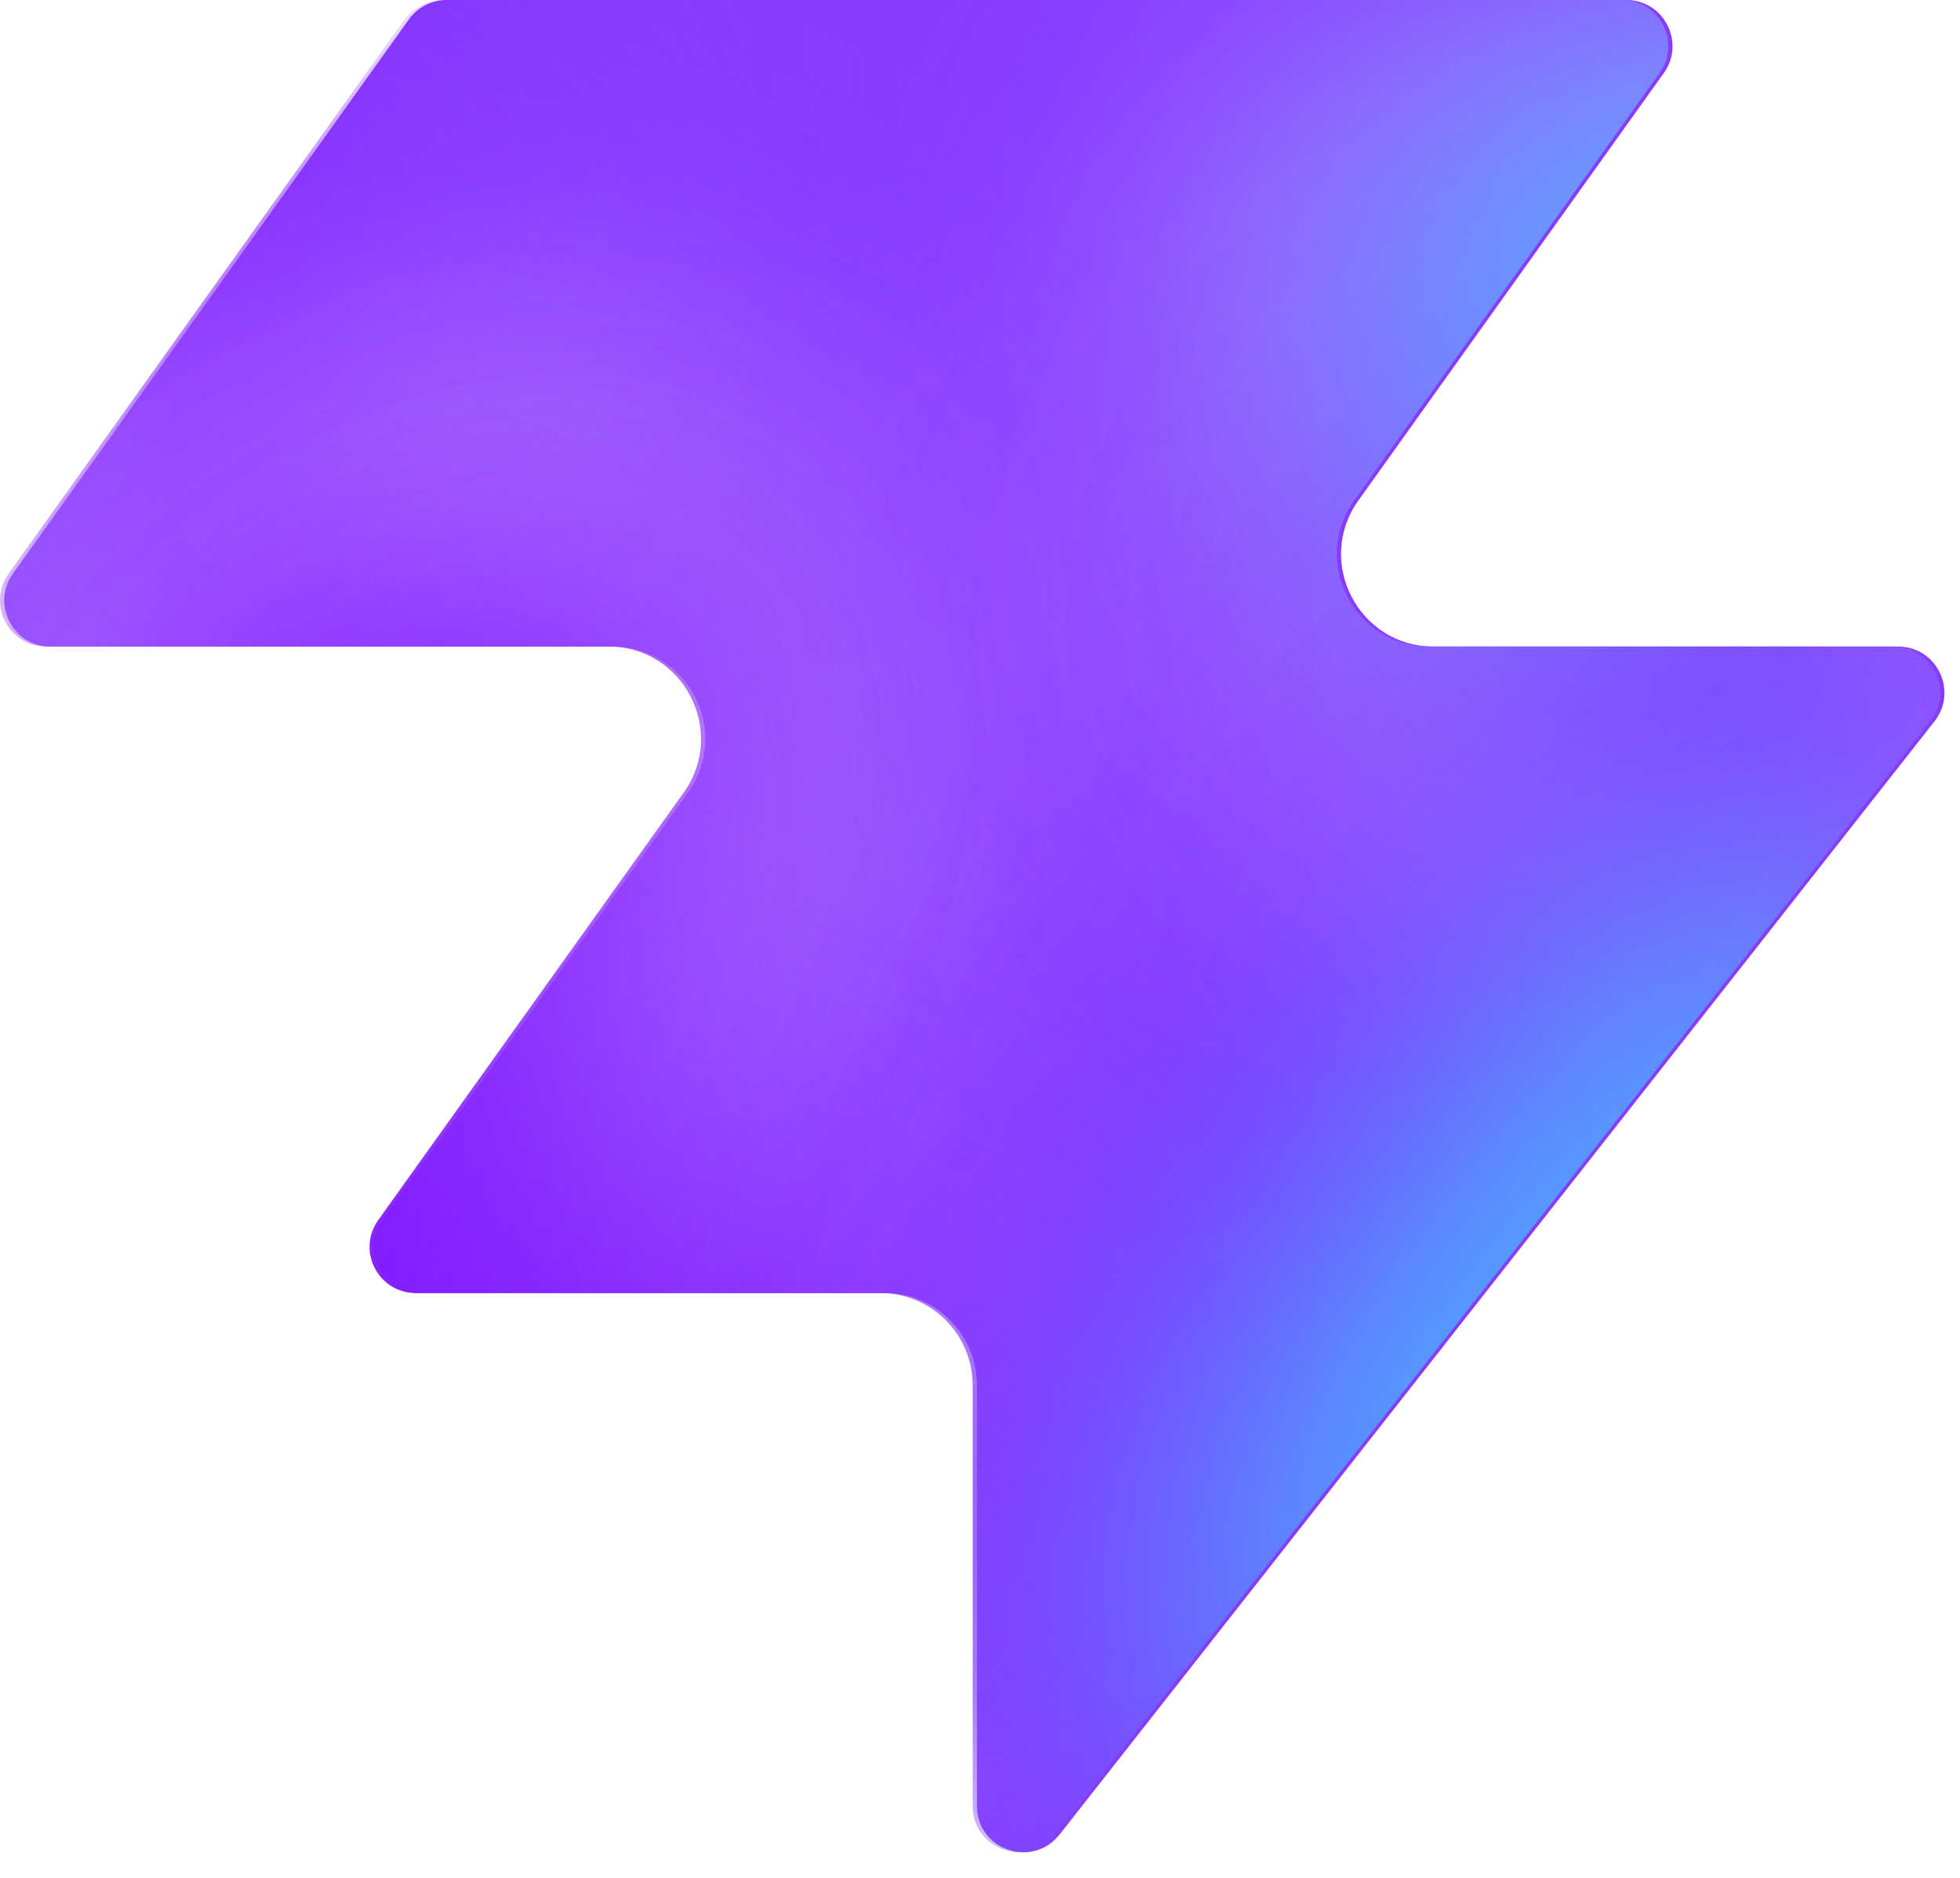
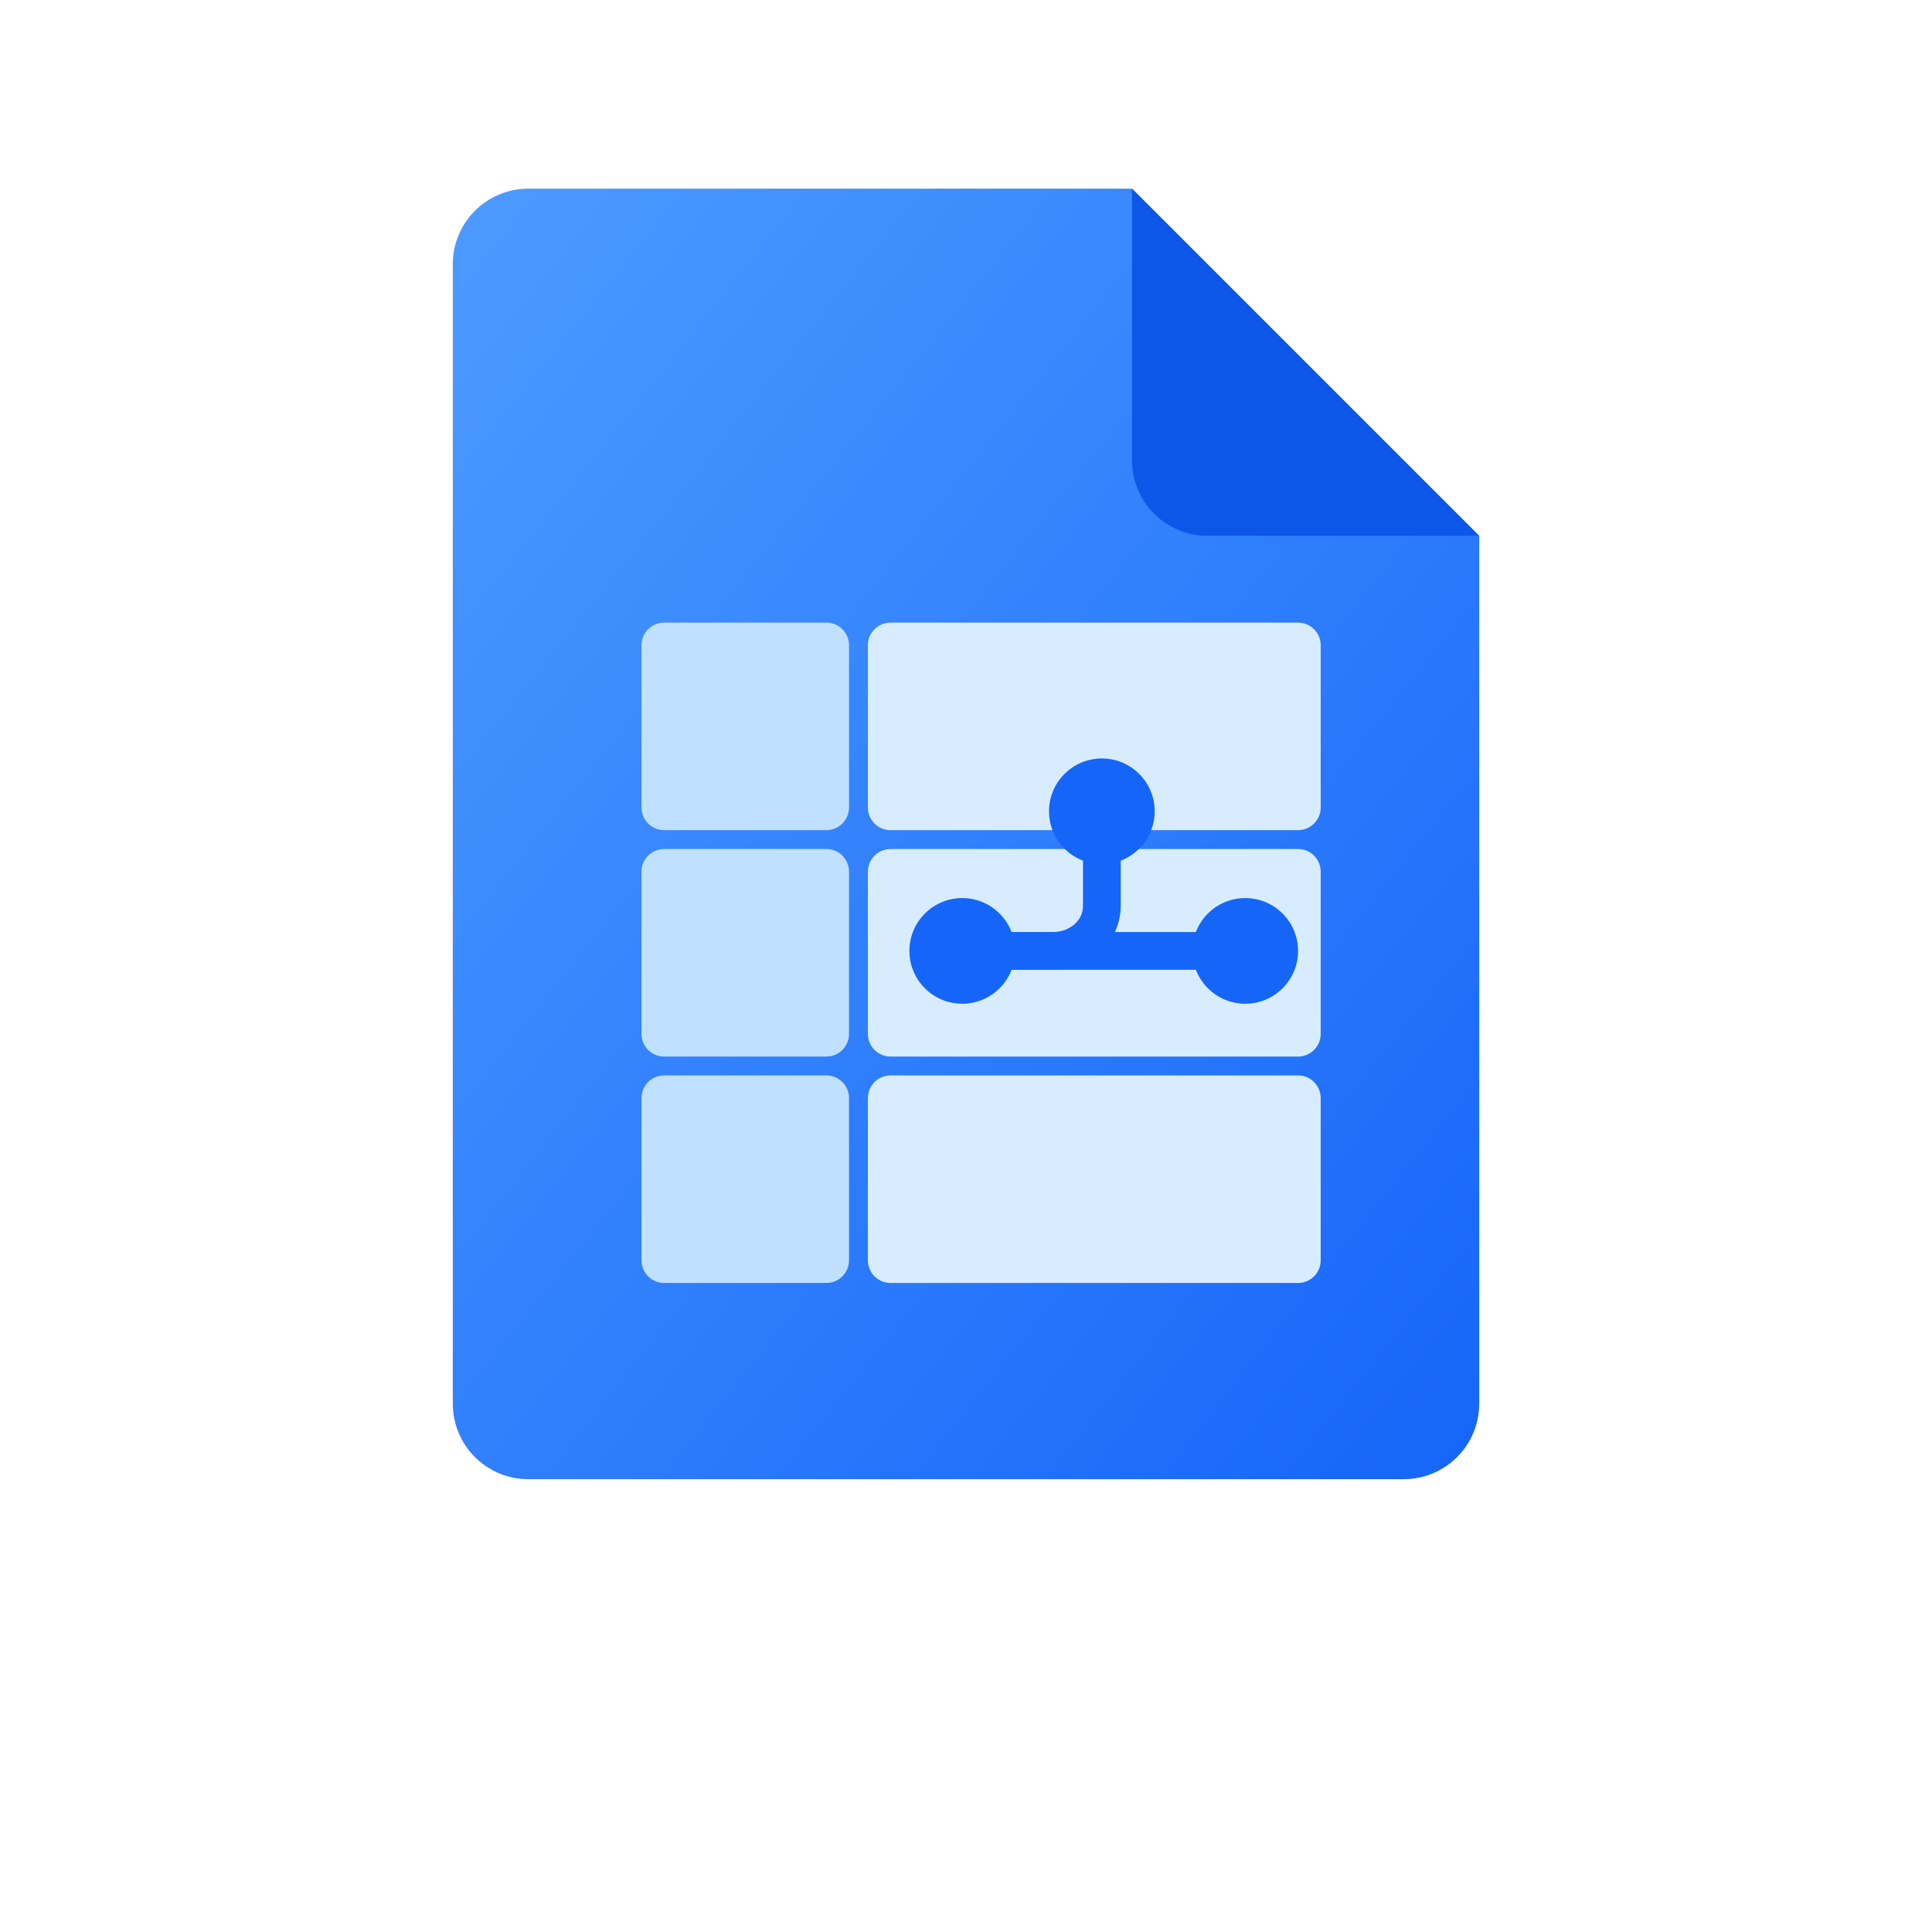
- <svg xmlns="http://www.w3.org/2000/svg" width="48" height="46" fill="none" viewBox="0 0 48 46">
-   <path fill="#863bff" d="M25.946 44.938c-.664.845-2.021.375-2.021-.698V33.937a2.26 2.26 0 0 0-2.262-2.262H10.287c-.92 0-1.456-1.04-.92-1.788l7.48-10.471c1.07-1.497 0-3.578-1.842-3.578H1.237c-.92 0-1.456-1.04-.92-1.788L10.013.474c.214-.297.556-.474.92-.474h28.894c.92 0 1.456 1.04.92 1.788l-7.48 10.471c-1.07 1.498 0 3.579 1.842 3.579h11.377c.943 0 1.473 1.088.89 1.83L25.947 44.94z" style="fill:#863bff;fill:color(display-p3 .525 .23 1);fill-opacity:1" />
-   <mask id="a" width="48" height="46" x="0" y="0" maskUnits="userSpaceOnUse" style="mask-type:alpha">
-     <path fill="#000" d="M25.842 44.938c-.664.844-2.021.375-2.021-.698V33.937a2.26 2.26 0 0 0-2.262-2.262H10.183c-.92 0-1.456-1.04-.92-1.788l7.48-10.471c1.07-1.498 0-3.579-1.842-3.579H1.133c-.92 0-1.456-1.04-.92-1.787L9.91.473c.214-.297.556-.474.92-.474h28.894c.92 0 1.456 1.04.92 1.788l-7.48 10.471c-1.07 1.498 0 3.578 1.842 3.578h11.377c.943 0 1.473 1.088.89 1.832L25.843 44.94z" style="fill:#000;fill-opacity:1" />
-   </mask>
-   <g mask="url(#a)">
-     <g filter="url(#b)">
-       <ellipse cx="5.508" cy="14.704" fill="#ede6ff" rx="5.508" ry="14.704" style="fill:#ede6ff;fill:color(display-p3 .927 .903 1);fill-opacity:1" transform="matrix(.00324 1 1 -.00324 -4.47 31.516)" />
-     </g>
-     <g filter="url(#c)">
-       <ellipse cx="10.399" cy="29.851" fill="#ede6ff" rx="10.399" ry="29.851" style="fill:#ede6ff;fill:color(display-p3 .927 .903 1);fill-opacity:1" transform="matrix(.00324 1 1 -.00324 -39.328 7.883)" />
-     </g>
-     <g filter="url(#d)">
-       <ellipse cx="5.508" cy="30.487" fill="#7e14ff" rx="5.508" ry="30.487" style="fill:#7e14ff;fill:color(display-p3 .492 .077 1);fill-opacity:1" transform="rotate(89.814 -25.913 -14.639)scale(1 -1)" />
-     </g>
-     <g filter="url(#e)">
-       <ellipse cx="5.508" cy="30.599" fill="#7e14ff" rx="5.508" ry="30.599" style="fill:#7e14ff;fill:color(display-p3 .492 .077 1);fill-opacity:1" transform="rotate(89.814 -32.644 -3.334)scale(1 -1)" />
-     </g>
-     <g filter="url(#f)">
-       <ellipse cx="5.508" cy="30.599" fill="#7e14ff" rx="5.508" ry="30.599" style="fill:#7e14ff;fill:color(display-p3 .492 .077 1);fill-opacity:1" transform="matrix(.00324 1 1 -.00324 -34.34 30.47)" />
-     </g>
-     <g filter="url(#g)">
-       <ellipse cx="14.072" cy="22.078" fill="#ede6ff" rx="14.072" ry="22.078" style="fill:#ede6ff;fill:color(display-p3 .927 .903 1);fill-opacity:1" transform="rotate(93.35 24.506 48.493)scale(-1 1)" />
-     </g>
-     <g filter="url(#h)">
-       <ellipse cx="3.47" cy="21.501" fill="#7e14ff" rx="3.47" ry="21.501" style="fill:#7e14ff;fill:color(display-p3 .492 .077 1);fill-opacity:1" transform="rotate(89.009 28.708 47.59)scale(-1 1)" />
-     </g>
-     <g filter="url(#i)">
-       <ellipse cx="3.47" cy="21.501" fill="#7e14ff" rx="3.47" ry="21.501" style="fill:#7e14ff;fill:color(display-p3 .492 .077 1);fill-opacity:1" transform="rotate(89.009 28.708 47.59)scale(-1 1)" />
-     </g>
-     <g filter="url(#j)">
-       <ellipse cx=".387" cy="8.972" fill="#7e14ff" rx="4.407" ry="29.108" style="fill:#7e14ff;fill:color(display-p3 .492 .077 1);fill-opacity:1" transform="rotate(39.51 .387 8.972)" />
-     </g>
-     <g filter="url(#k)">
-       <ellipse cx="47.523" cy="-6.092" fill="#7e14ff" rx="4.407" ry="29.108" style="fill:#7e14ff;fill:color(display-p3 .492 .077 1);fill-opacity:1" transform="rotate(37.892 47.523 -6.092)" />
-     </g>
-     <g filter="url(#l)">
-       <ellipse cx="41.412" cy="6.333" fill="#47bfff" rx="5.971" ry="9.665" style="fill:#47bfff;fill:color(display-p3 .28 .748 1);fill-opacity:1" transform="rotate(37.892 41.412 6.333)" />
-     </g>
-     <g filter="url(#m)">
-       <ellipse cx="-1.879" cy="38.332" fill="#7e14ff" rx="4.407" ry="29.108" style="fill:#7e14ff;fill:color(display-p3 .492 .077 1);fill-opacity:1" transform="rotate(37.892 -1.88 38.332)" />
-     </g>
-     <g filter="url(#n)">
-       <ellipse cx="-1.879" cy="38.332" fill="#7e14ff" rx="4.407" ry="29.108" style="fill:#7e14ff;fill:color(display-p3 .492 .077 1);fill-opacity:1" transform="rotate(37.892 -1.88 38.332)" />
-     </g>
-     <g filter="url(#o)">
-       <ellipse cx="35.651" cy="29.907" fill="#7e14ff" rx="4.407" ry="29.108" style="fill:#7e14ff;fill:color(display-p3 .492 .077 1);fill-opacity:1" transform="rotate(37.892 35.651 29.907)" />
-     </g>
-     <g filter="url(#p)">
-       <ellipse cx="38.418" cy="32.4" fill="#47bfff" rx="5.971" ry="15.297" style="fill:#47bfff;fill:color(display-p3 .28 .748 1);fill-opacity:1" transform="rotate(37.892 38.418 32.4)" />
-     </g>
-   </g>
+ <svg xmlns="http://www.w3.org/2000/svg" width="512" height="512" viewBox="0 0 512 512" fill="none">
  <defs>
-     <filter id="b" width="60.045" height="41.654" x="-19.77" y="16.149" color-interpolation-filters="sRGB" filterUnits="userSpaceOnUse">
-       <feFlood flood-opacity="0" result="BackgroundImageFix" />
-       <feBlend in="SourceGraphic" in2="BackgroundImageFix" result="shape" />
-       <feGaussianBlur result="effect1_foregroundBlur_2002_17158" stdDeviation="7.659" />
-     </filter>
-     <filter id="c" width="90.34" height="51.437" x="-54.613" y="-7.533" color-interpolation-filters="sRGB" filterUnits="userSpaceOnUse">
-       <feFlood flood-opacity="0" result="BackgroundImageFix" />
-       <feBlend in="SourceGraphic" in2="BackgroundImageFix" result="shape" />
-       <feGaussianBlur result="effect1_foregroundBlur_2002_17158" stdDeviation="7.659" />
-     </filter>
-     <filter id="d" width="79.355" height="29.4" x="-49.64" y="2.03" color-interpolation-filters="sRGB" filterUnits="userSpaceOnUse">
-       <feFlood flood-opacity="0" result="BackgroundImageFix" />
-       <feBlend in="SourceGraphic" in2="BackgroundImageFix" result="shape" />
-       <feGaussianBlur result="effect1_foregroundBlur_2002_17158" stdDeviation="4.596" />
-     </filter>
-     <filter id="e" width="79.579" height="29.4" x="-45.045" y="20.029" color-interpolation-filters="sRGB" filterUnits="userSpaceOnUse">
-       <feFlood flood-opacity="0" result="BackgroundImageFix" />
-       <feBlend in="SourceGraphic" in2="BackgroundImageFix" result="shape" />
-       <feGaussianBlur result="effect1_foregroundBlur_2002_17158" stdDeviation="4.596" />
-     </filter>
-     <filter id="f" width="79.579" height="29.4" x="-43.513" y="21.178" color-interpolation-filters="sRGB" filterUnits="userSpaceOnUse">
-       <feFlood flood-opacity="0" result="BackgroundImageFix" />
-       <feBlend in="SourceGraphic" in2="BackgroundImageFix" result="shape" />
-       <feGaussianBlur result="effect1_foregroundBlur_2002_17158" stdDeviation="4.596" />
-     </filter>
-     <filter id="g" width="74.749" height="58.852" x="15.756" y="-17.901" color-interpolation-filters="sRGB" filterUnits="userSpaceOnUse">
-       <feFlood flood-opacity="0" result="BackgroundImageFix" />
-       <feBlend in="SourceGraphic" in2="BackgroundImageFix" result="shape" />
-       <feGaussianBlur result="effect1_foregroundBlur_2002_17158" stdDeviation="7.659" />
-     </filter>
-     <filter id="h" width="61.377" height="25.362" x="23.548" y="2.284" color-interpolation-filters="sRGB" filterUnits="userSpaceOnUse">
-       <feFlood flood-opacity="0" result="BackgroundImageFix" />
-       <feBlend in="SourceGraphic" in2="BackgroundImageFix" result="shape" />
-       <feGaussianBlur result="effect1_foregroundBlur_2002_17158" stdDeviation="4.596" />
-     </filter>
-     <filter id="i" width="61.377" height="25.362" x="23.548" y="2.284" color-interpolation-filters="sRGB" filterUnits="userSpaceOnUse">
-       <feFlood flood-opacity="0" result="BackgroundImageFix" />
-       <feBlend in="SourceGraphic" in2="BackgroundImageFix" result="shape" />
-       <feGaussianBlur result="effect1_foregroundBlur_2002_17158" stdDeviation="4.596" />
-     </filter>
-     <filter id="j" width="56.045" height="63.649" x="-27.636" y="-22.853" color-interpolation-filters="sRGB" filterUnits="userSpaceOnUse">
-       <feFlood flood-opacity="0" result="BackgroundImageFix" />
-       <feBlend in="SourceGraphic" in2="BackgroundImageFix" result="shape" />
-       <feGaussianBlur result="effect1_foregroundBlur_2002_17158" stdDeviation="4.596" />
-     </filter>
-     <filter id="k" width="54.814" height="64.646" x="20.116" y="-38.415" color-interpolation-filters="sRGB" filterUnits="userSpaceOnUse">
-       <feFlood flood-opacity="0" result="BackgroundImageFix" />
-       <feBlend in="SourceGraphic" in2="BackgroundImageFix" result="shape" />
-       <feGaussianBlur result="effect1_foregroundBlur_2002_17158" stdDeviation="4.596" />
-     </filter>
-     <filter id="l" width="33.541" height="35.313" x="24.641" y="-11.323" color-interpolation-filters="sRGB" filterUnits="userSpaceOnUse">
-       <feFlood flood-opacity="0" result="BackgroundImageFix" />
-       <feBlend in="SourceGraphic" in2="BackgroundImageFix" result="shape" />
-       <feGaussianBlur result="effect1_foregroundBlur_2002_17158" stdDeviation="4.596" />
-     </filter>
-     <filter id="m" width="54.814" height="64.646" x="-29.286" y="6.009" color-interpolation-filters="sRGB" filterUnits="userSpaceOnUse">
-       <feFlood flood-opacity="0" result="BackgroundImageFix" />
-       <feBlend in="SourceGraphic" in2="BackgroundImageFix" result="shape" />
-       <feGaussianBlur result="effect1_foregroundBlur_2002_17158" stdDeviation="4.596" />
-     </filter>
-     <filter id="n" width="54.814" height="64.646" x="-29.286" y="6.009" color-interpolation-filters="sRGB" filterUnits="userSpaceOnUse">
-       <feFlood flood-opacity="0" result="BackgroundImageFix" />
-       <feBlend in="SourceGraphic" in2="BackgroundImageFix" result="shape" />
-       <feGaussianBlur result="effect1_foregroundBlur_2002_17158" stdDeviation="4.596" />
-     </filter>
-     <filter id="o" width="54.814" height="64.646" x="8.244" y="-2.416" color-interpolation-filters="sRGB" filterUnits="userSpaceOnUse">
-       <feFlood flood-opacity="0" result="BackgroundImageFix" />
-       <feBlend in="SourceGraphic" in2="BackgroundImageFix" result="shape" />
-       <feGaussianBlur result="effect1_foregroundBlur_2002_17158" stdDeviation="4.596" />
-     </filter>
-     <filter id="p" width="39.409" height="43.623" x="18.713" y="10.588" color-interpolation-filters="sRGB" filterUnits="userSpaceOnUse">
-       <feFlood flood-opacity="0" result="BackgroundImageFix" />
-       <feBlend in="SourceGraphic" in2="BackgroundImageFix" result="shape" />
-       <feGaussianBlur result="effect1_foregroundBlur_2002_17158" stdDeviation="4.596" />
-     </filter>
+     <linearGradient id="blueGradient" x1="0" y1="0" x2="1" y2="1">
+       <stop offset="0%" stop-color="#4D9BFF" />
+       <stop offset="100%" stop-color="#1565F9" />
+     </linearGradient>
  </defs>
+   <path d="M120 70C120 58.954 128.954 50 140 50H300L392 142V372C392 383.046 383.046 392 372 392H140C128.954 392 120 383.046 120 372V70Z" fill="url(#blueGradient)" />
+   <path d="M300 50L392 142H320C308.954 142 300 133.046 300 122V50Z" fill="#0E56E8" />
+   <rect x="170" y="165" width="55" height="55" rx="6" fill="#BFE0FF" />
+   <rect x="170" y="225" width="55" height="55" rx="6" fill="#BFE0FF" />
+   <rect x="170" y="285" width="55" height="55" rx="6" fill="#BFE0FF" />
+   <rect x="230" y="165" width="120" height="55" rx="6" fill="#D8ECFF" />
+   <rect x="230" y="225" width="120" height="55" rx="6" fill="#D8ECFF" />
+   <rect x="230" y="285" width="120" height="55" rx="6" fill="#D8ECFF" />
+   <path d="M255 252H330" stroke="#1565F9" stroke-width="10" stroke-linecap="round" />
+   <circle cx="255" cy="252" r="14" fill="#1565F9" />
+   <circle cx="292" cy="215" r="14" fill="#1565F9" />
+   <circle cx="330" cy="252" r="14" fill="#1565F9" />
+   <path d="M292 215V240C292 247 286 252 279 252H255" stroke="#1565F9" stroke-width="10" stroke-linecap="round" stroke-linejoin="round" />
</svg>
